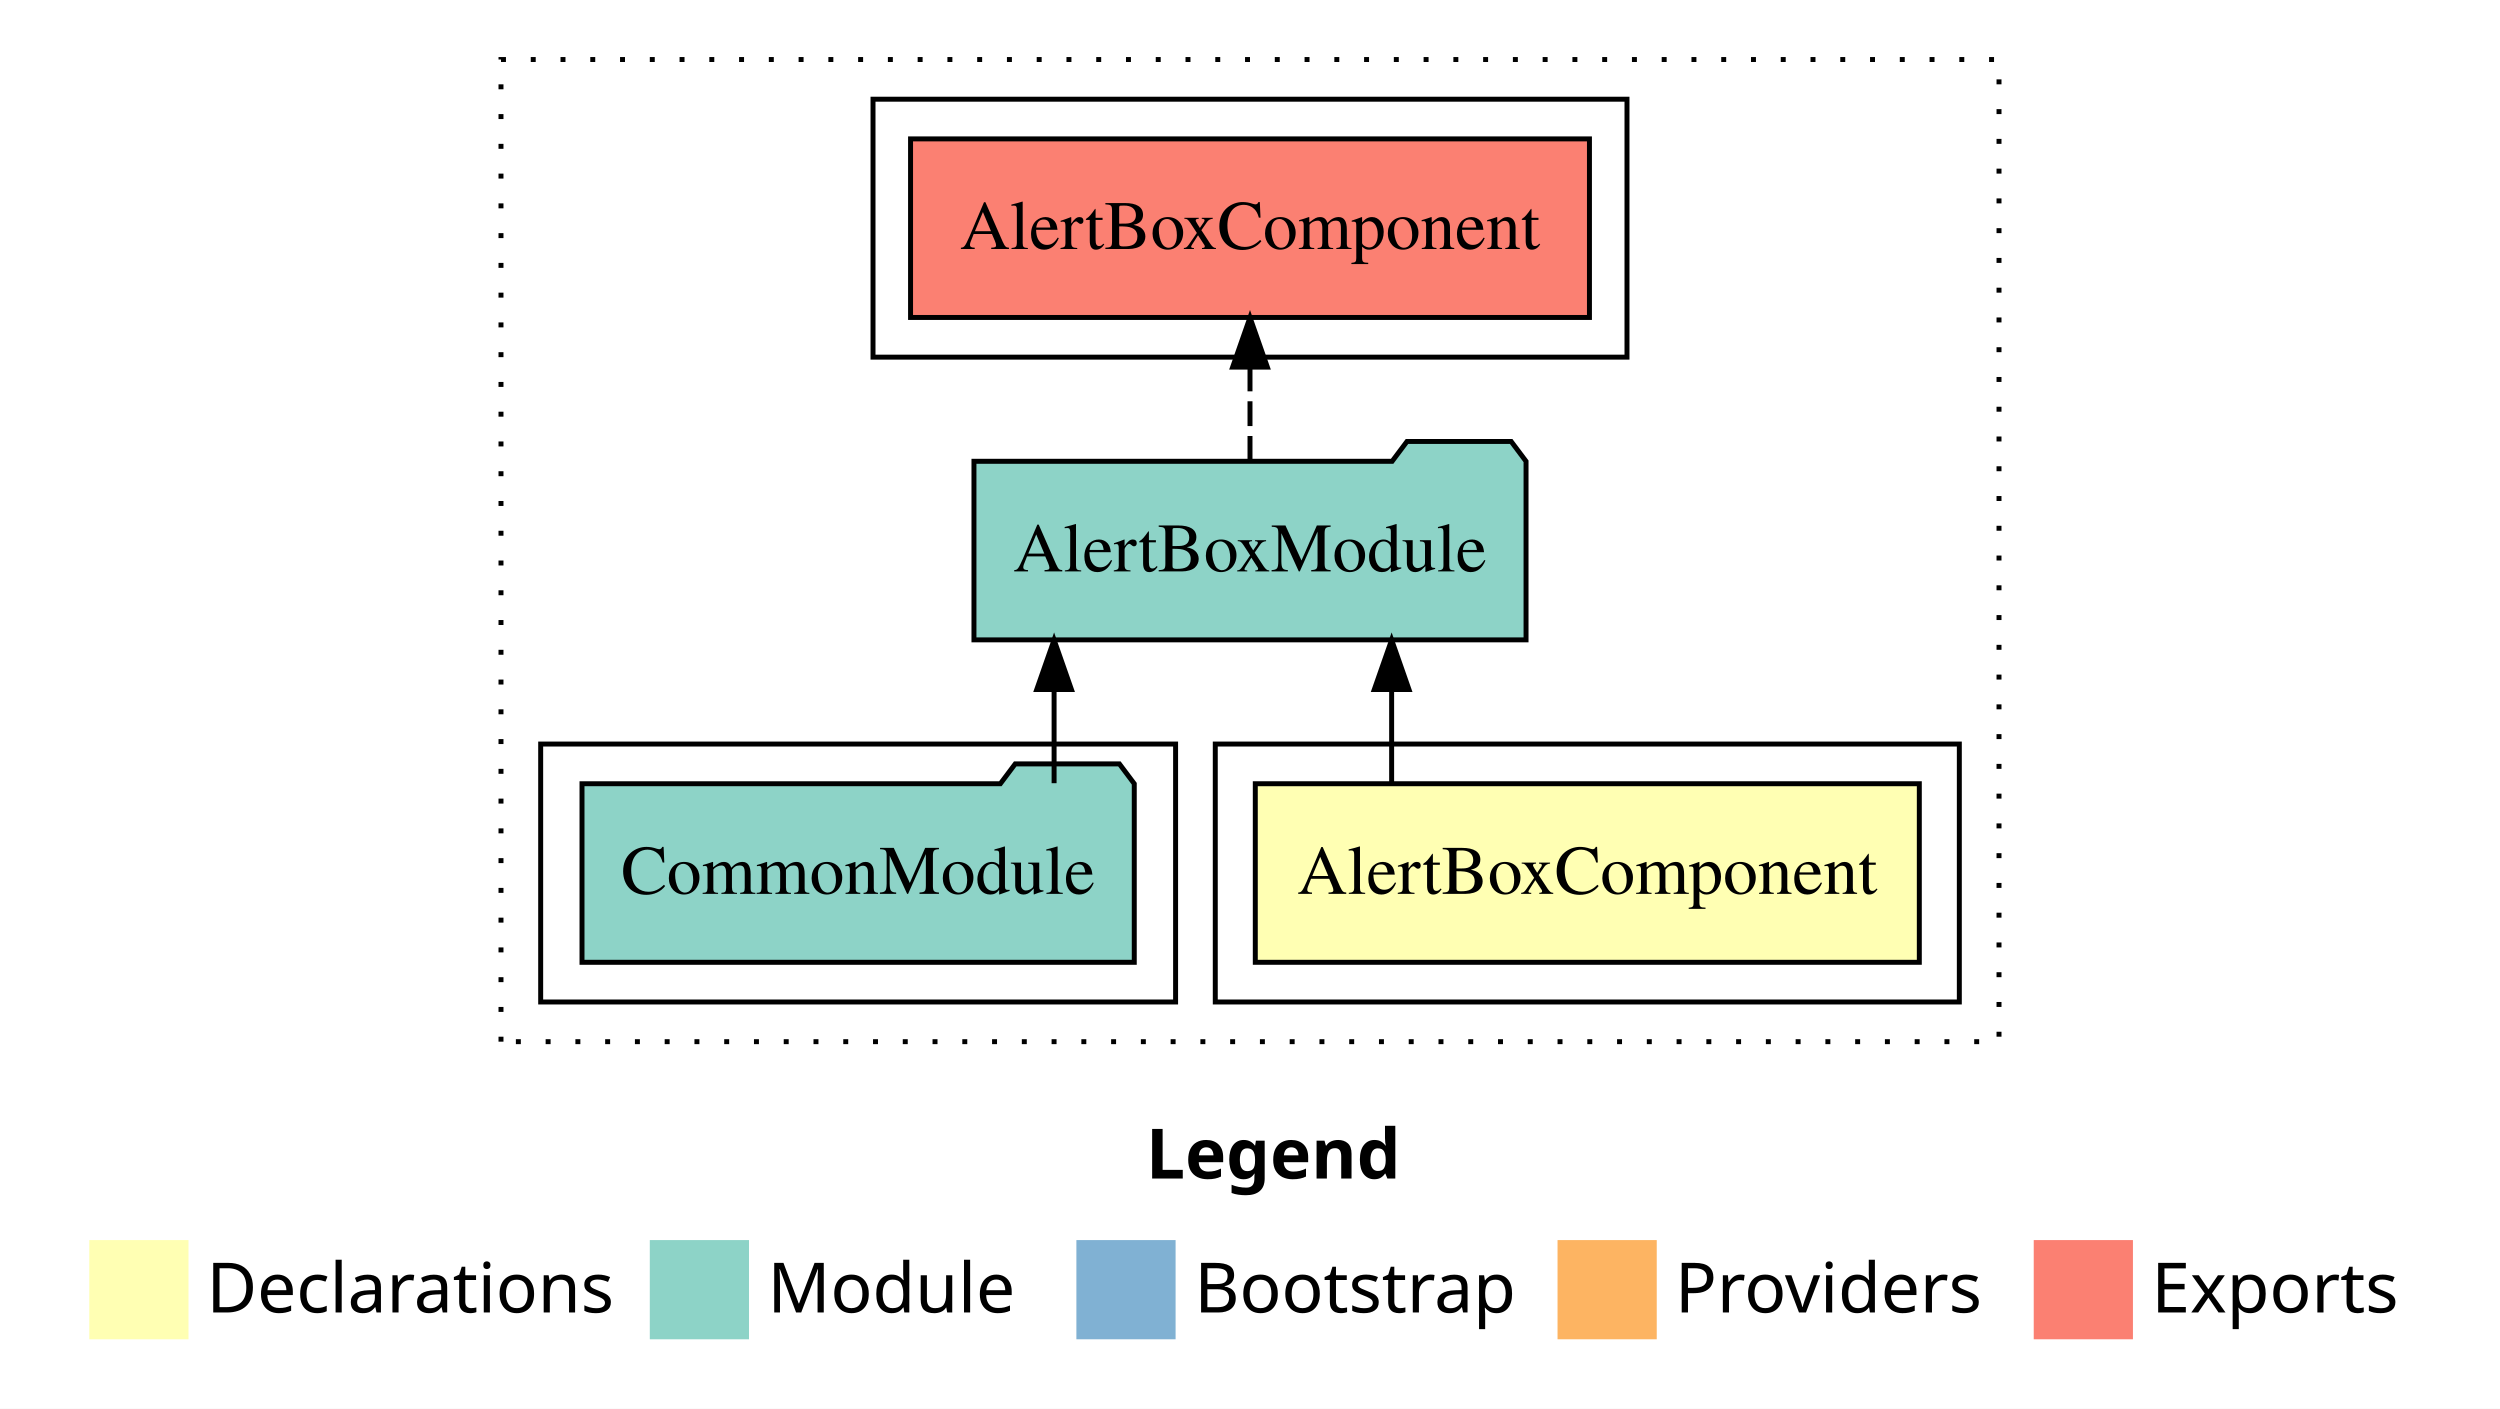
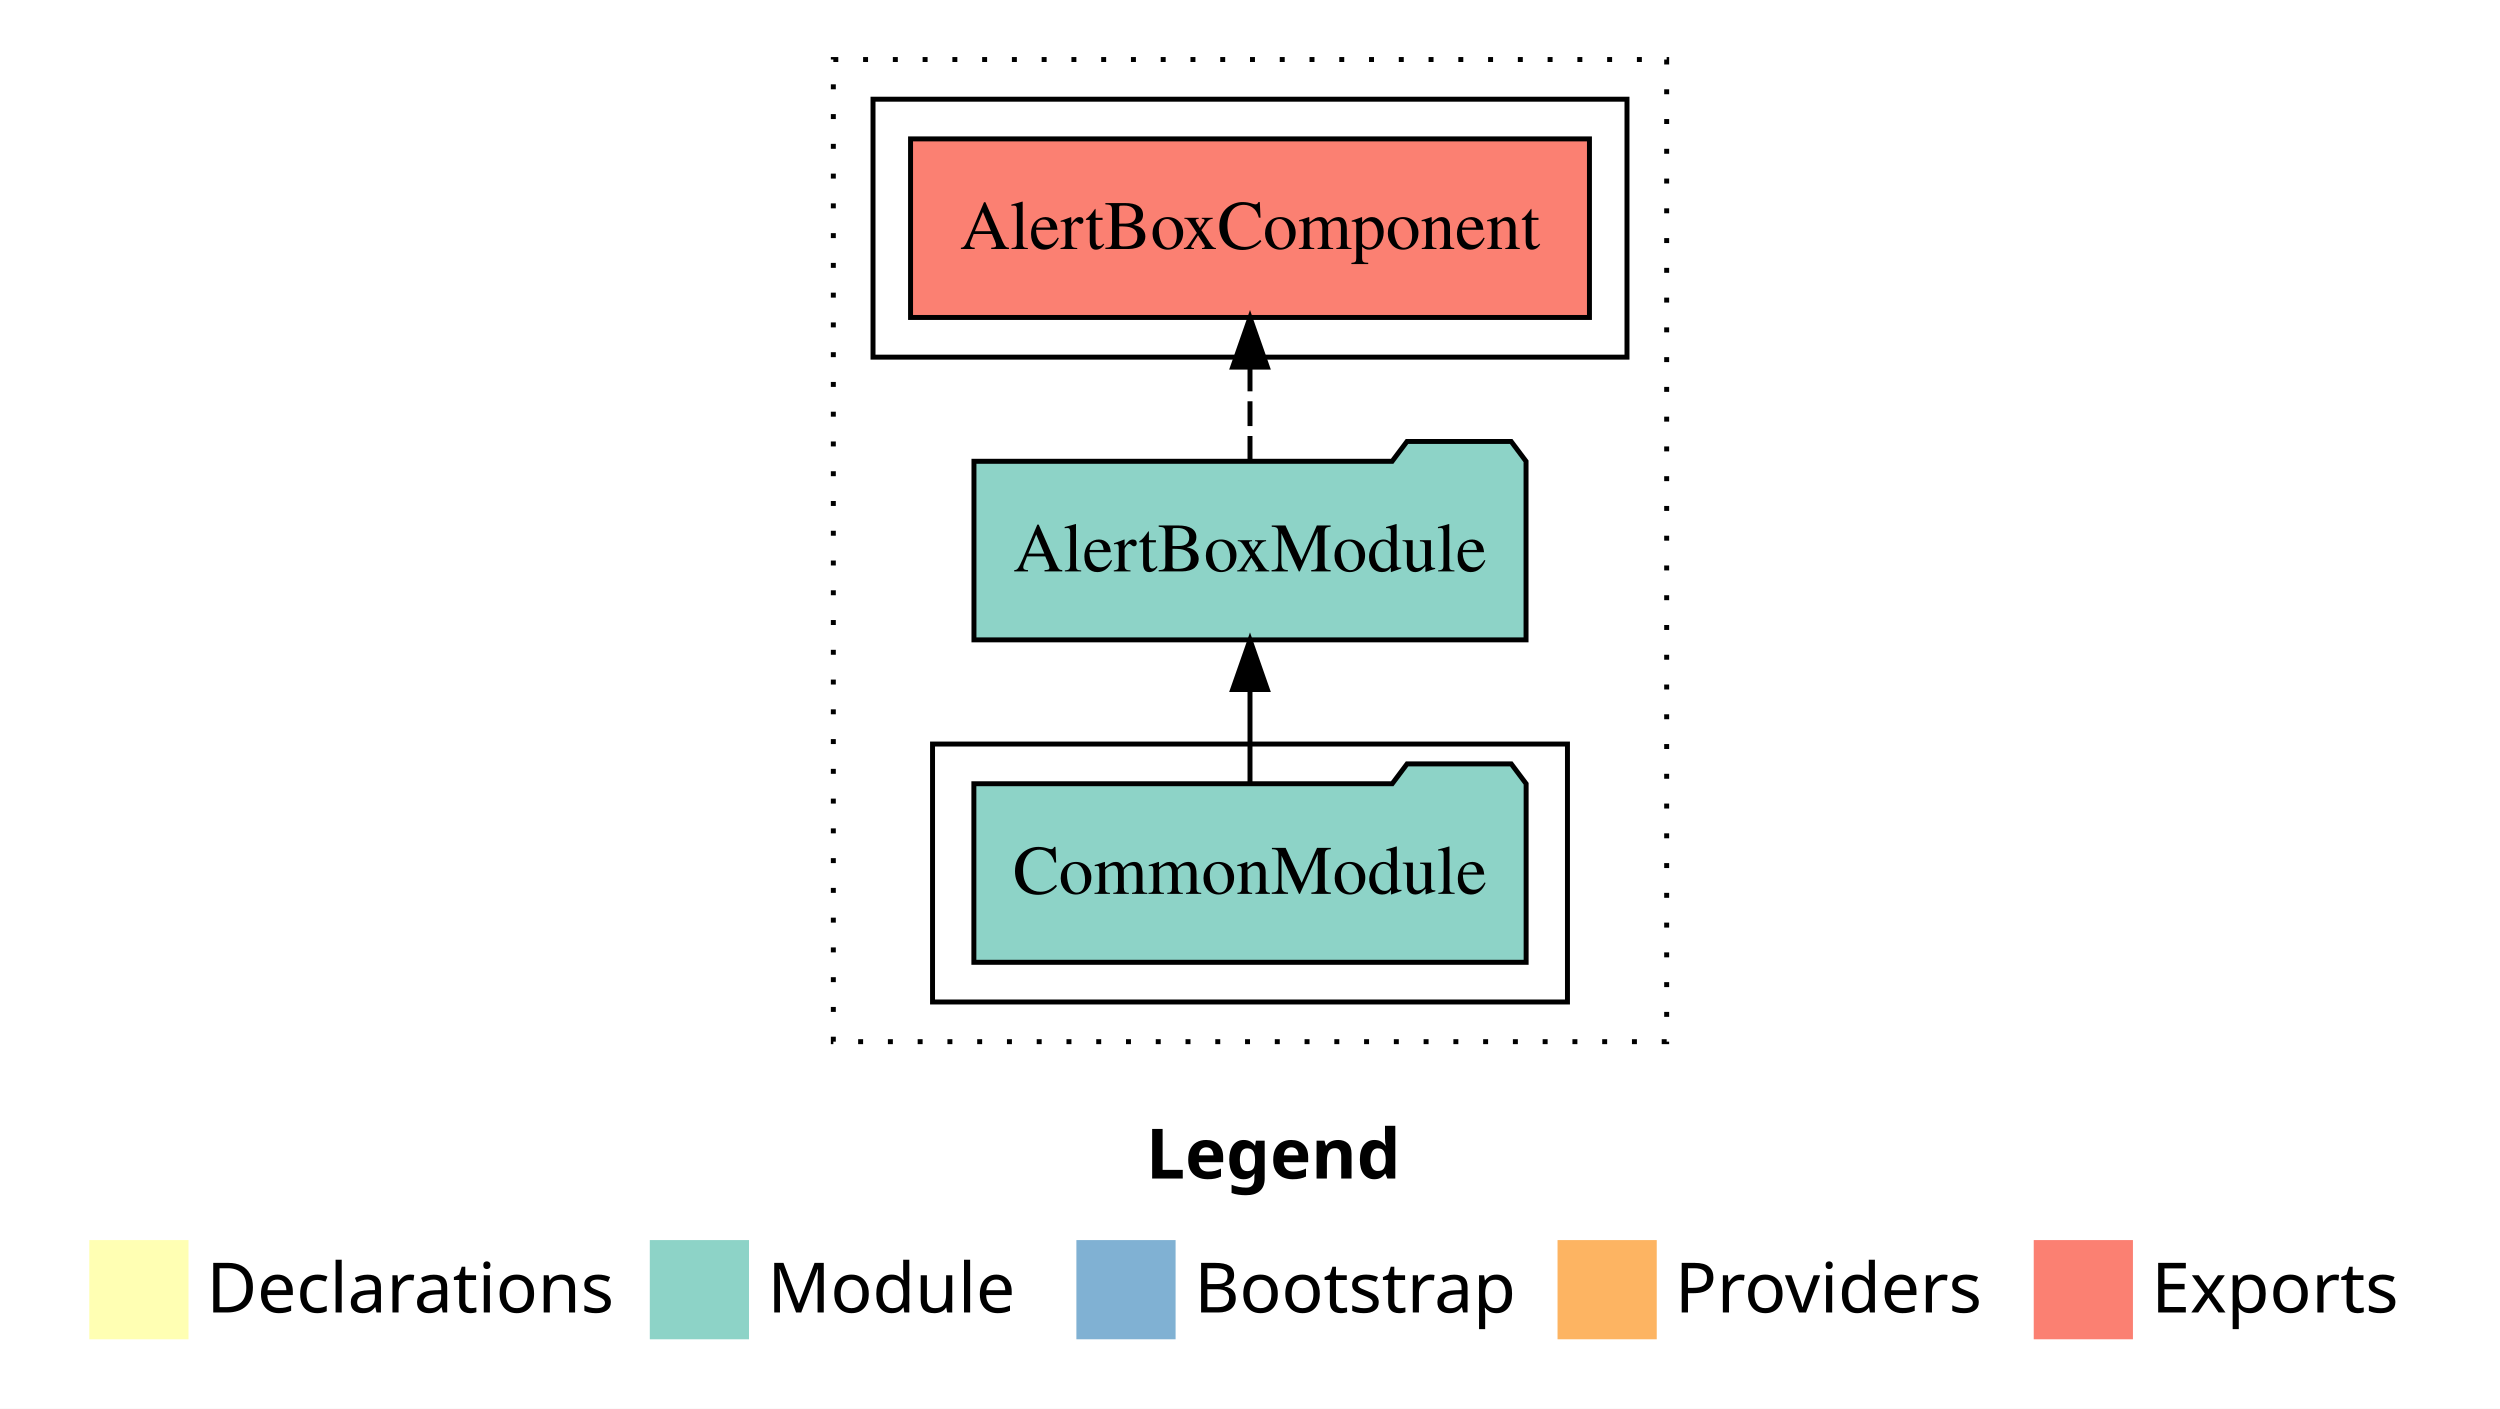
<svg xmlns="http://www.w3.org/2000/svg" width="504pt" height="284pt" viewBox="0.00 0.00 504.00 284.00">
  <g id="graph0" class="graph" transform="scale(1 1) rotate(0) translate(4 280)">
    <polygon fill="#ffffff" stroke="transparent" points="-4,4 -4,-280 500,-280 500,4 -4,4" />
    <text text-anchor="start" x="227.009" y="-42.4" font-family="sans-serif" font-weight="bold" font-size="14.00" fill="#000000">Legend</text>
    <polygon fill="#ffffb3" stroke="transparent" points="14,-10 14,-30 34,-30 34,-10 14,-10" />
    <text text-anchor="start" x="37.629" y="-15.4" font-family="sans-serif" font-size="14.00" fill="#000000">  Declarations</text>
    <polygon fill="#8dd3c7" stroke="transparent" points="127,-10 127,-30 147,-30 147,-10 127,-10" />
    <text text-anchor="start" x="150.725" y="-15.4" font-family="sans-serif" font-size="14.00" fill="#000000">  Module</text>
    <polygon fill="#80b1d3" stroke="transparent" points="213,-10 213,-30 233,-30 233,-10 213,-10" />
    <text text-anchor="start" x="236.781" y="-15.4" font-family="sans-serif" font-size="14.00" fill="#000000">  Bootstrap</text>
    <polygon fill="#fdb462" stroke="transparent" points="310,-10 310,-30 330,-30 330,-10 310,-10" />
    <text text-anchor="start" x="333.673" y="-15.4" font-family="sans-serif" font-size="14.00" fill="#000000">  Providers</text>
    <polygon fill="#fb8072" stroke="transparent" points="406,-10 406,-30 426,-30 426,-10 406,-10" />
    <text text-anchor="start" x="429.726" y="-15.4" font-family="sans-serif" font-size="14.00" fill="#000000">  Exports</text>
    <g id="clust1" class="cluster">
-       <polygon fill="none" stroke="#000000" stroke-dasharray="1,5" points="97,-70 97,-268 399,-268 399,-70 97,-70" />
+       <polygon fill="none" stroke="#000000" stroke-dasharray="1,5" points="164,-70 164,-268 332,-268 332,-70 164,-70" />
    </g>
-     <g id="clust2" class="cluster">
-       <polygon fill="none" stroke="#000000" points="241,-78 241,-130 391,-130 391,-78 241,-78" />
+     <g id="clust3" class="cluster">
+       <polygon fill="none" stroke="#000000" points="184,-78 184,-130 312,-130 312,-78 184,-78" />
    </g>
    <g id="clust4" class="cluster">
-       <polygon fill="none" stroke="#000000" points="105,-78 105,-130 233,-130 233,-78 105,-78" />
-     </g>
-     <g id="clust5" class="cluster">
      <polygon fill="none" stroke="#000000" points="172,-208 172,-260 324,-260 324,-208 172,-208" />
    </g>
    <g id="node1" class="node">
-       <polygon fill="#ffffb3" stroke="#000000" points="382.933,-122 249.067,-122 249.067,-86 382.933,-86 382.933,-122" />
-       <text text-anchor="middle" x="316" y="-99.8" font-family="Times,serif" font-size="14.00" fill="#000000">AlertBoxComponent</text>
+       <polygon fill="#8dd3c7" stroke="#000000" points="303.668,-122 300.668,-126 279.668,-126 276.668,-122 192.332,-122 192.332,-86 303.668,-86 303.668,-122" />
+       <text text-anchor="middle" x="248" y="-99.8" font-family="Times,serif" font-size="14.00" fill="#000000">CommonModule</text>
    </g>
    <g id="node2" class="node">
      <polygon fill="#8dd3c7" stroke="#000000" points="303.65,-187 300.65,-191 279.65,-191 276.65,-187 192.35,-187 192.35,-151 303.65,-151 303.65,-187" />
      <text text-anchor="middle" x="248" y="-164.8" font-family="Times,serif" font-size="14.00" fill="#000000">AlertBoxModule</text>
    </g>
    <g id="edge1" class="edge">
-       <path fill="none" stroke="#000000" d="M276.554,-122.106C276.554,-122.106 276.554,-140.991 276.554,-140.991" />
-       <polygon fill="#000000" stroke="#000000" points="273.054,-140.991 276.554,-150.991 280.054,-140.991 273.054,-140.991" />
+       <path fill="none" stroke="#000000" d="M248,-122.106C248,-122.106 248,-140.991 248,-140.991" />
+       <polygon fill="#000000" stroke="#000000" points="244.5,-140.991 248,-150.991 251.5,-140.991 244.5,-140.991" />
    </g>
-     <g id="node4" class="node">
+     <g id="node3" class="node">
      <polygon fill="#fb8072" stroke="#000000" points="316.432,-252 179.568,-252 179.568,-216 316.432,-216 316.432,-252" />
      <text text-anchor="middle" x="248" y="-229.8" font-family="Times,serif" font-size="14.00" fill="#000000">AlertBoxComponent </text>
    </g>
-     <g id="edge3" class="edge">
+     <g id="edge2" class="edge">
      <path fill="none" stroke="#000000" stroke-dasharray="5,2" d="M248,-187.106C248,-187.106 248,-205.991 248,-205.991" />
      <polygon fill="#000000" stroke="#000000" points="244.5,-205.991 248,-215.991 251.5,-205.991 244.5,-205.991" />
    </g>
-     <g id="node3" class="node">
-       <polygon fill="#8dd3c7" stroke="#000000" points="224.668,-122 221.668,-126 200.668,-126 197.668,-122 113.332,-122 113.332,-86 224.668,-86 224.668,-122" />
-       <text text-anchor="middle" x="169" y="-99.8" font-family="Times,serif" font-size="14.00" fill="#000000">CommonModule</text>
-     </g>
-     <g id="edge2" class="edge">
-       <path fill="none" stroke="#000000" d="M208.505,-122.106C208.505,-122.106 208.505,-140.991 208.505,-140.991" />
-       <polygon fill="#000000" stroke="#000000" points="205.005,-140.991 208.505,-150.991 212.005,-140.991 205.005,-140.991" />
-     </g>
  </g>
</svg>
